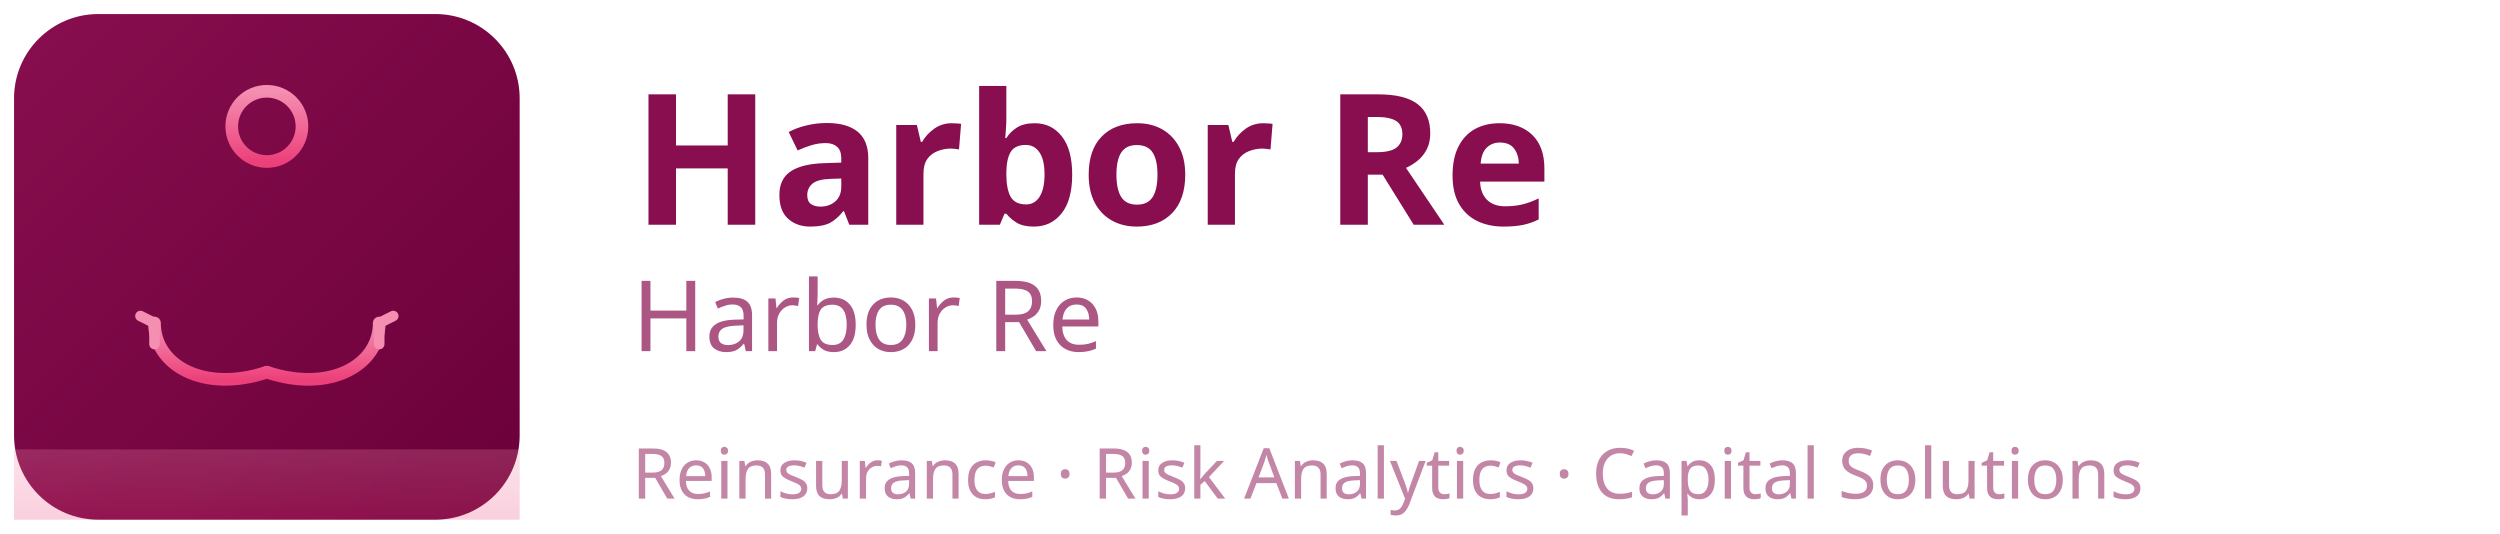
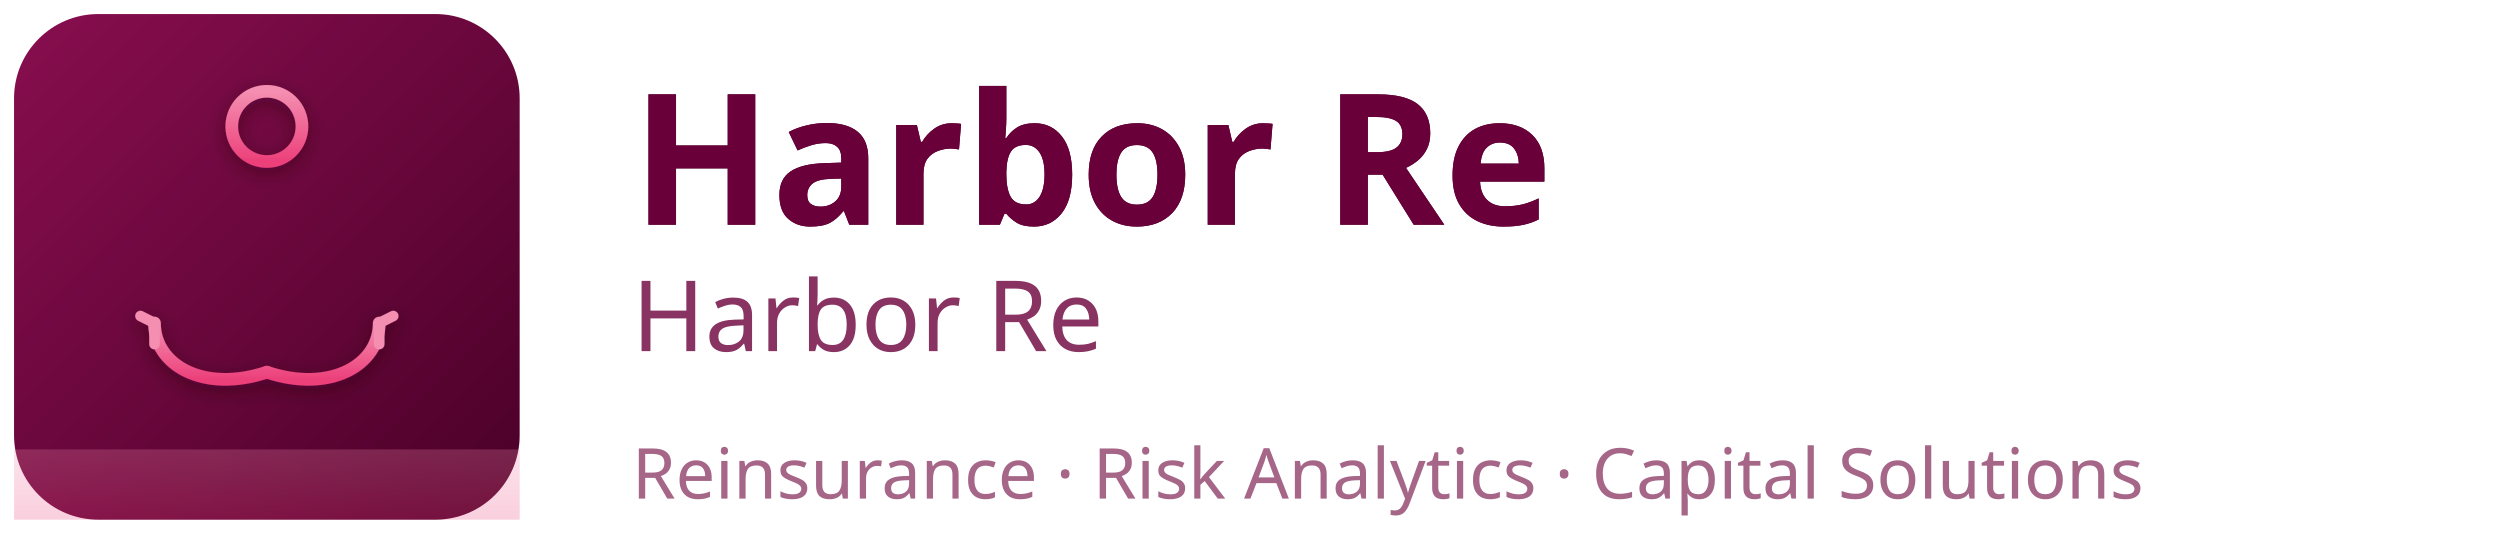
<svg xmlns="http://www.w3.org/2000/svg" viewBox="12 2 356 76" width="1068" height="228">
  <defs>
    <linearGradient id="hmBg" x1="0" y1="0" x2="1" y2="1">
      <stop offset="0%" stop-color="#880E4F" />
-       <stop offset="100%" stop-color="#6A0039" />
+       <stop offset="100%" stop-color="#4A0028" />
    </linearGradient>
    <linearGradient id="hmAnc" x1="0.5" y1="0" x2="0.5" y2="1">
      <stop offset="0%" stop-color="#F48FB1" />
      <stop offset="100%" stop-color="#EC407A" />
    </linearGradient>
    <linearGradient id="hmLine" x1="0" y1="0" x2="1" y2="0">
      <stop offset="0%" stop-color="#F48FB1" stop-opacity="0.8" />
      <stop offset="100%" stop-color="#F48FB1" stop-opacity="0" />
    </linearGradient>
+     <filter id="hmSh" x="-10%" y="-10%" width="120%" height="120%">
+       <feDropShadow dx="0" dy="0.8" stdDeviation="1.2" flood-color="#2A0016" flood-opacity="0.5" />
+     </filter>
  </defs>
  <rect x="14" y="4" width="72" height="72" rx="12" fill="url(#hmBg)" />
-   <circle cx="50" cy="20" r="5" fill="none" stroke="url(#hmAnc)" stroke-width="1.8" />
-   <line x1="50" y1="25" x2="50" y2="55" stroke="url(#hmAnc)" stroke-width="2" stroke-linecap="round" />
-   <line x1="39" y1="33" x2="61" y2="33" stroke="url(#hmAnc)" stroke-width="1.8" stroke-linecap="round" />
-   <path d="M34 48 C34 54 41 58 50 55" fill="none" stroke="url(#hmAnc)" stroke-width="1.8" stroke-linecap="round" />
-   <path d="M66 48 C66 54 59 58 50 55" fill="none" stroke="url(#hmAnc)" stroke-width="1.8" stroke-linecap="round" />
-   <path d="M32 47 L34 48 L34 51" fill="none" stroke="#F48FB1" stroke-width="1.5" stroke-linecap="round" stroke-linejoin="round" />
-   <path d="M68 47 L66 48 L66 51" fill="none" stroke="#F48FB1" stroke-width="1.5" stroke-linecap="round" stroke-linejoin="round" />
+   <g filter="url(#hmSh)">
+     <circle cx="50" cy="20" r="5" fill="none" stroke="url(#hmAnc)" stroke-width="1.8" />
+     <line x1="50" y1="25" x2="50" y2="55" stroke="url(#hmAnc)" stroke-width="2" stroke-linecap="round" />
+     <line x1="39" y1="33" x2="61" y2="33" stroke="url(#hmAnc)" stroke-width="1.8" stroke-linecap="round" />
+     <path d="M34 48 C34 54 41 58 50 55" fill="none" stroke="url(#hmAnc)" stroke-width="1.8" stroke-linecap="round" />
+     <path d="M66 48 C66 54 59 58 50 55" fill="none" stroke="url(#hmAnc)" stroke-width="1.8" stroke-linecap="round" />
+     <path d="M32 47 L34 48 L34 51" fill="none" stroke="#F48FB1" stroke-width="1.5" stroke-linecap="round" stroke-linejoin="round" />
+     <path d="M68 47 L66 48 L66 51" fill="none" stroke="#F48FB1" stroke-width="1.5" stroke-linecap="round" stroke-linejoin="round" />
+   </g>
  <rect x="14" y="66" width="72" height="10" fill="url(#hmAnc)" opacity="0.25" clip-path="inset(0 0 0 0 round 0 0 12 12)" />
-   <text x="102" y="34" font-family="'Segoe UI',system-ui,sans-serif" font-size="26" font-weight="700" fill="#880E4F">Harbor Re</text>
-   <text x="102" y="52" font-family="'Segoe UI',system-ui,sans-serif" font-size="14" font-weight="300" fill="#880E4F" opacity="0.7">Harbor Re</text>
+   <text x="102" y="34" font-family="'Segoe UI',system-ui,sans-serif" font-size="26" font-weight="700" fill="#4A0028">Harbor Re</text>
+   <text x="102" y="34" font-family="'Segoe UI',system-ui,sans-serif" font-size="26" font-weight="700" fill="#6A0039">Harbor Re</text>
+   <text x="102" y="52" font-family="'Segoe UI',system-ui,sans-serif" font-size="14" font-weight="300" fill="#6A0039" opacity="0.8">Harbor Re</text>
  <line x1="102" y1="60" x2="350" y2="60" stroke="url(#hmLine)" stroke-width="1" />
-   <text x="102" y="73" font-family="'Segoe UI',system-ui,sans-serif" font-size="10" font-weight="300" fill="#880E4F" opacity="0.5">Reinsurance · Risk Analytics · Capital Solutions</text>
+   <text x="102" y="73" font-family="'Segoe UI',system-ui,sans-serif" font-size="10" font-weight="300" fill="#6A0039" opacity="0.6">Reinsurance · Risk Analytics · Capital Solutions</text>
</svg>
